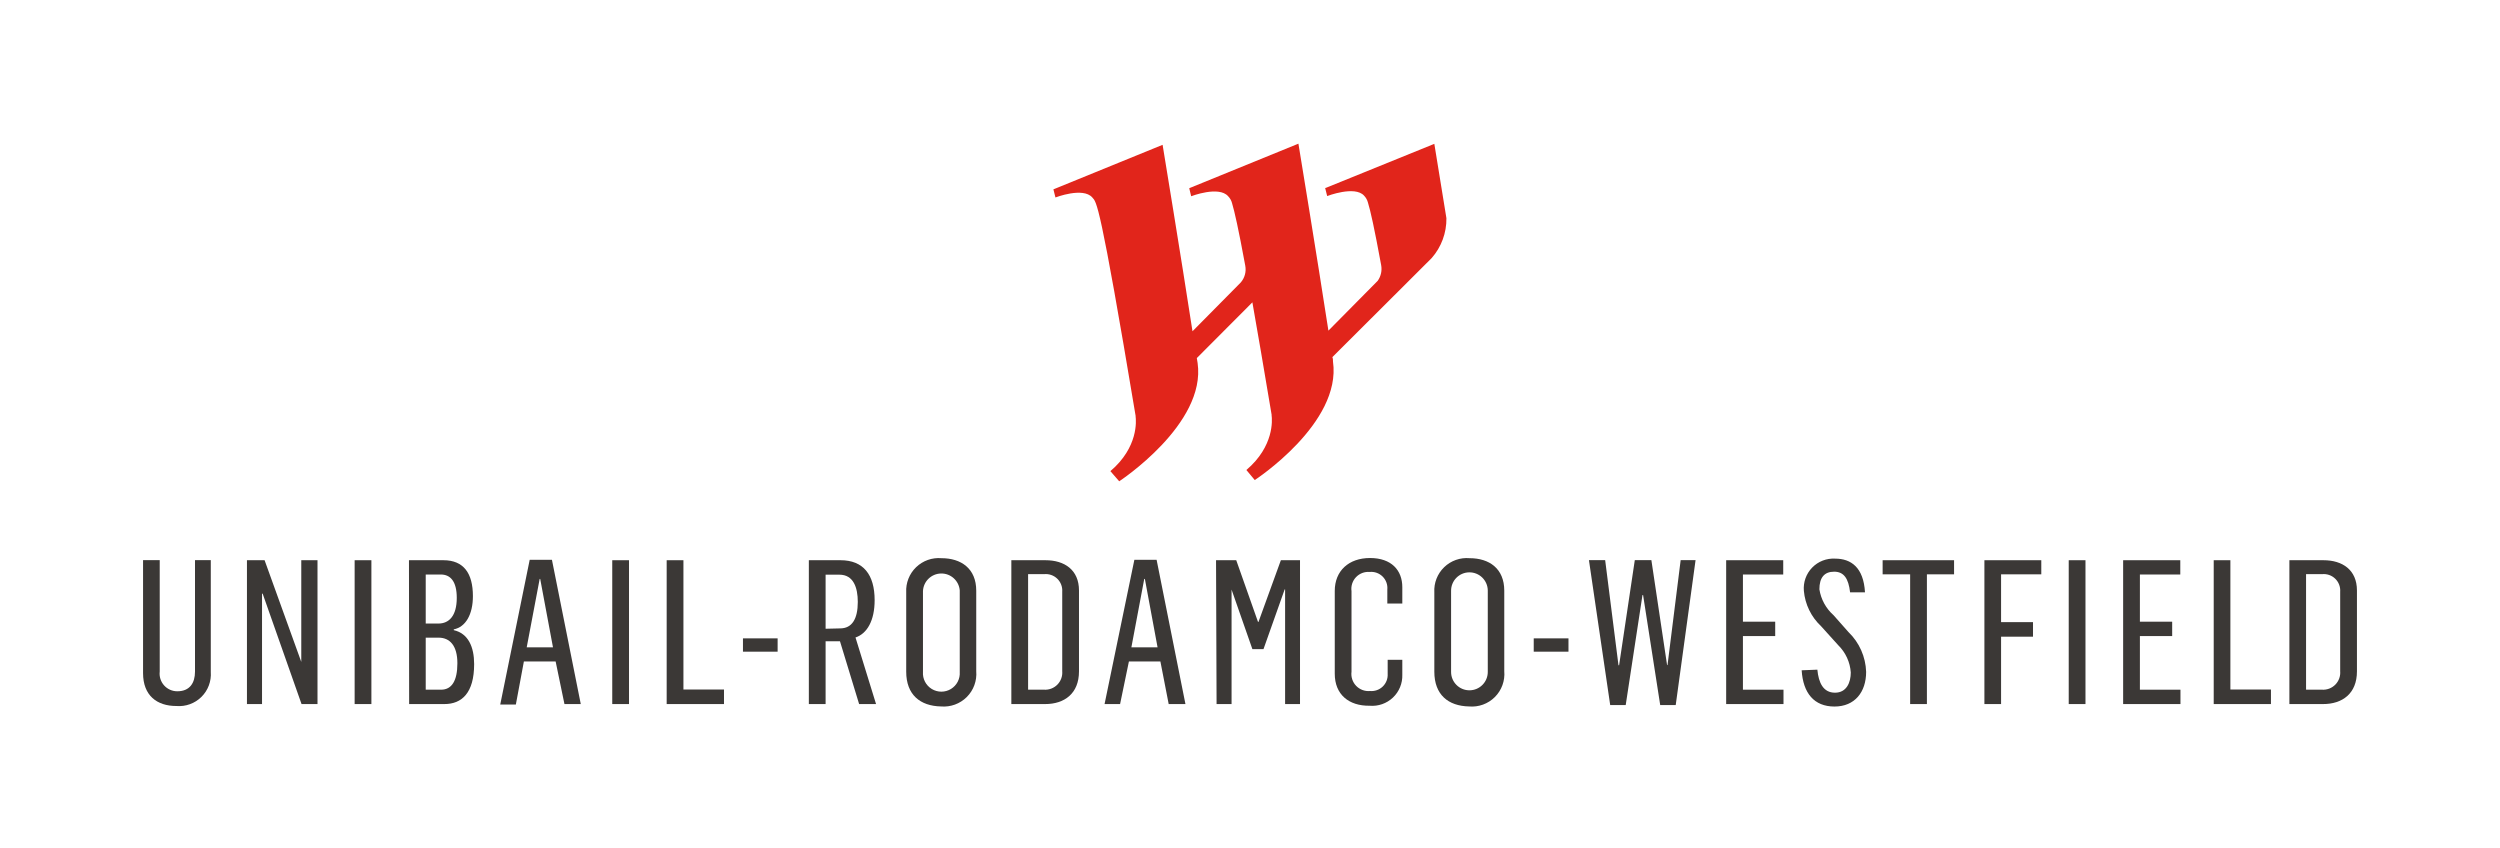
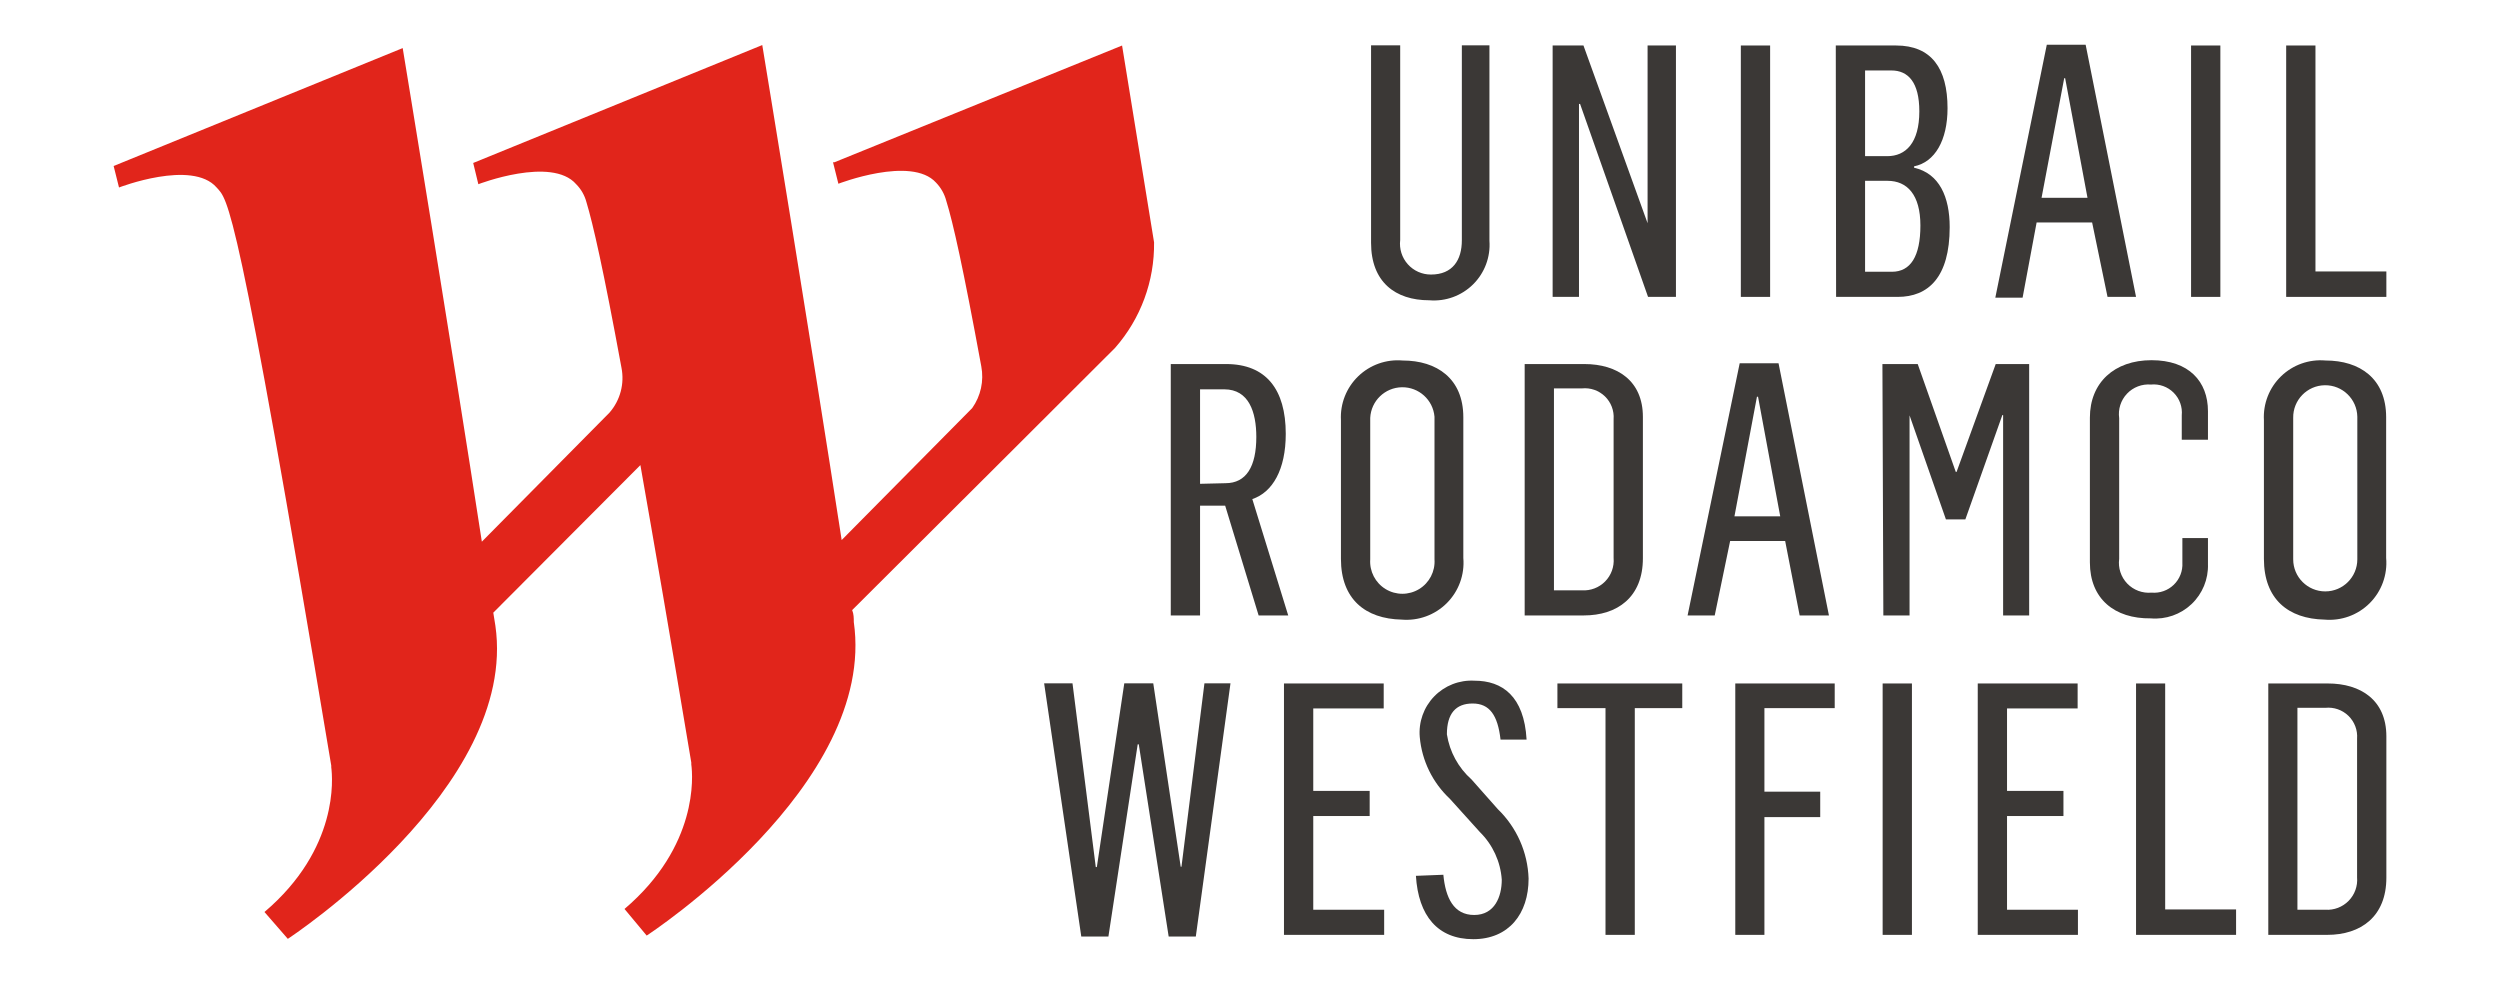
- <svg xmlns="http://www.w3.org/2000/svg" id="Calque_1" data-name="Calque 1" viewBox="0 0 283.46 96.13">
-   <defs>
-     <style>.cls-1{fill:#3b3836;}.cls-2{fill:#e1251b;}</style>
+ <svg xmlns="http://www.w3.org/2000/svg" id="Calque_1" data-name="Calque 1" viewBox="0 0 810.964 319.165" version="1.1" width="737.24" height="290.15">
+   <defs id="defs943">
+     <style id="style941">.cls-1{fill:#3b3836;}.cls-2{fill:#e1251b;}</style>
  </defs>
-   <path class="cls-1" d="M16.22,76.32V63.51h1.89V76.14a2,2,0,0,0,2,2.24c1.4,0,2-.94,2-2.22V63.51H23.9V76.19A3.61,3.61,0,0,1,20,80.05C17.79,80.05,16.22,78.86,16.22,76.32Z" />
-   <path class="cls-1" d="M28,63.52h2l4.16,11.53h0V63.52H36V79.83H34.19L29.78,67.31h-.07V79.83H28Z" />
-   <path class="cls-1" d="M40.21,63.52h1.9V79.83h-1.9Z" />
-   <path class="cls-1" d="M46.37,63.52h3.91c2.29,0,3.34,1.48,3.34,4.07,0,2.08-.82,3.5-2.17,3.77v.09c1.64.37,2.31,1.9,2.31,3.85,0,3.27-1.4,4.53-3.37,4.53h-4Zm3.34,7.18c1.19,0,2.08-.85,2.08-2.91,0-1.89-.73-2.65-1.81-2.65H48.27V70.7Zm.3,7.5c1.21,0,1.85-1,1.85-3S51,72.3,49.73,72.3H48.27v5.9Z" />
-   <path class="cls-1" d="M60.06,63.47h2.52l3.27,16.36H64L63,75H59.4l-.91,4.88H56.72ZM62.7,73.4l-1.45-7.76h-.06L59.72,73.4Z" />
-   <path class="cls-1" d="M69.42,63.52h1.9V79.83h-1.9Z" />
-   <path class="cls-1" d="M75.59,63.52h1.9V78.18h4.6v1.65h-6.5Z" />
-   <path class="cls-1" d="M84.24,72.38h3.93v1.51H84.24Z" />
-   <path class="cls-1" d="M91.71,63.52H95.3c2.59,0,3.87,1.64,3.87,4.53,0,2.31-.85,3.79-2.17,4.23l2.33,7.55H97.41l-2.17-7.12H93.61v7.12h-1.9Zm3.55,7.73c1.35,0,2-1.08,2-3,0-1.61-.48-3.09-2.08-3.09H93.61v6.13Z" />
-   <path class="cls-1" d="M102.75,76.16v-9a3.69,3.69,0,0,1,4-3.87c2.22,0,3.94,1.17,3.94,3.68v9.13a3.7,3.7,0,0,1-4,4C104.33,80.05,102.75,78.77,102.75,76.16Zm6.07,0V66.94a2.09,2.09,0,0,0-4.17.07v9.18a2.09,2.09,0,1,0,4.17,0Z" />
-   <path class="cls-1" d="M114.67,63.52h3.87c2.15,0,3.8,1.09,3.8,3.43v9.17c0,2.52-1.65,3.71-3.84,3.71h-3.83Zm3.71,14.68a1.94,1.94,0,0,0,2.06-2.1v-9a1.87,1.87,0,0,0-2.06-2h-1.81V78.2Z" />
-   <path class="cls-1" d="M128.62,63.47h2.52l3.27,16.36h-1.9L131.57,75H128L127,79.83h-1.76Zm2.63,9.93-1.44-7.76h-.07l-1.46,7.76Z" />
-   <path class="cls-1" d="M137.88,63.52h2.29l2.47,7h.05l2.54-7h2.17V79.83h-1.69v-13h-.05l-2.4,6.77H142l-2.36-6.75h0V79.83h-1.7Z" />
-   <path class="cls-1" d="M151.34,76.39V67c0-2.27,1.58-3.73,4-3.73S159,64.65,159,66.58v1.85h-1.7V66.85a1.83,1.83,0,0,0-2-2,1.92,1.92,0,0,0-2.06,2.18v9.13a1.94,1.94,0,0,0,2.1,2.19,1.84,1.84,0,0,0,2-1.94v-1.6H159v1.69a3.42,3.42,0,0,1-3.71,3.52C152.94,80.05,151.34,78.75,151.34,76.39Z" />
-   <path class="cls-1" d="M162.63,76.16v-9a3.68,3.68,0,0,1,4-3.87c2.22,0,3.93,1.17,3.93,3.68v9.13a3.69,3.69,0,0,1-4,4C164.21,80.05,162.63,78.77,162.63,76.16Zm6.06,0V66.94a2.08,2.08,0,0,0-4.16.07v9.18a2.08,2.08,0,1,0,4.16,0Z" />
-   <path class="cls-1" d="M173.9,72.38h3.94v1.51H173.9Z" />
-   <path class="cls-1" d="M180.16,63.51H182l1.51,11.92h.07l1.78-11.92h1.88l1.78,11.9h.05l1.49-11.9h1.69L190,79.94h-1.76L186.3,67.47h-.07l-1.9,12.47h-1.76Z" />
-   <path class="cls-1" d="M195.72,63.52h6.47v1.62h-4.57v5.35h3.66v1.63h-3.66V78.2h4.6v1.63h-6.5Z" />
-   <path class="cls-1" d="M204.28,76l1.78-.07c.14,1.49.67,2.61,2,2.61s1.79-1.19,1.79-2.29a4.8,4.8,0,0,0-1.42-3.09L206.48,71a6.24,6.24,0,0,1-1.95-4,3.37,3.37,0,0,1,3.55-3.66c1.8,0,3.22,1,3.38,3.82l-1.69,0c-.18-1.58-.71-2.34-1.81-2.34s-1.67.66-1.67,2a4.94,4.94,0,0,0,1.6,2.93l1.7,1.92a6.56,6.56,0,0,1,2,4.51c0,2.28-1.28,3.93-3.59,3.93S204.44,78.59,204.28,76Z" />
-   <path class="cls-1" d="M216.58,65.12h-3.12v-1.6h8.1v1.6h-3.08V79.83h-1.9Z" />
-   <path class="cls-1" d="M225,63.52h6.45v1.6h-4.56v5.42h3.62v1.65h-3.62v7.64H225Z" />
-   <path class="cls-1" d="M234.56,63.52h1.9V79.83h-1.9Z" />
-   <path class="cls-1" d="M240.73,63.52h6.48v1.62h-4.58v5.35h3.66v1.63h-3.66V78.2h4.6v1.63h-6.5Z" />
-   <path class="cls-1" d="M251,63.52h1.89V78.18h4.6v1.65H251Z" />
-   <path class="cls-1" d="M259.58,63.52h3.86c2.15,0,3.8,1.09,3.8,3.43v9.17c0,2.52-1.65,3.71-3.84,3.71h-3.82Zm3.7,14.68a1.94,1.94,0,0,0,2.06-2.1v-9a1.87,1.87,0,0,0-2.06-2h-1.81V78.2Z" />
-   <path class="cls-2" d="M164,24.74c-.76-4.7-1.37-8.43-1.37-8.43l-12.32,5-.06,0,.23.92s3.13-1.21,4.18-.05a1.77,1.77,0,0,1,.44.78c.29.93.72,2.85,1.5,7.09a2.34,2.34,0,0,1-.39,1.79l-.05.05-5.54,5.6c-.22-1.42-.15-1,0,0h0c-1.24-8.08-3.4-21.2-3.4-21.2l-12.38,5.05.22.91s3.14-1.21,4.19,0a1.71,1.71,0,0,1,.44.77c.28.93.72,2.85,1.5,7.09a2.26,2.26,0,0,1-.51,1.92l-5.47,5.53c-1.24-8.08-3.39-21.14-3.39-21.14l-12.38,5.05.23.92s3.13-1.21,4.18,0c.49.55.83.31,4.91,24.76v.07c.06.46.33,3.49-2.86,6.2l1,1.15s9.88-6.47,8.89-13.41l-.09-.56L142,34.28c.57,3.24,1.29,7.4,2.18,12.74h0v.08c.07.5.3,3.5-2.86,6.19l.95,1.14S152.14,48,151.14,41c0-.16,0-.34-.07-.51h0l6.35-6.33,4.91-4.9A6.71,6.71,0,0,0,164,24.74Z" />
+   <g id="g977" transform="translate(36.86199,14.50747)">
+     <g id="g947" transform="translate(-643.3699,-44.9065)">
+       <g id="g919" transform="translate(988.505,-206.9496)">
+         <path class="cls-1" d="m 62.755,316.106 v -64.05 h 9.45 v 63.15 a 10,10 0 0 0 10,11.2 c 7,0 10,-4.7 10,-11.1 V 252.056 H 101.155 v 63.4 a 18.05,18.05 0 0 1 -19.5,19.3 c -11.05,0 -18.9,-5.95 -18.9,-18.65 z" id="path947" style="stroke-width:5" />
+         <path class="cls-1" d="m 121.655,252.106 h 10 l 20.8,57.65 v 0 -57.65 h 9.2 v 81.55 h -9.05 l -22.05,-62.6 h -0.35 v 62.6 h -8.55 z" id="path949" style="stroke-width:5" />
+         <path class="cls-1" d="m 182.705,252.106 h 9.5 v 81.55 h -9.5 z" id="path951" style="stroke-width:5" />
+         <path class="cls-1" d="m 213.505,252.106 h 19.55 c 11.45,0 16.7,7.4 16.7,20.35 0,10.4 -4.1,17.5 -10.85,18.85 v 0.45 c 8.2,1.85 11.55,9.5 11.55,19.25 0,16.35 -7,22.65 -16.85,22.65 h -20 z m 16.7,35.9 c 5.95,0 10.4,-4.25 10.4,-14.55 0,-9.45 -3.65,-13.25 -9.05,-13.25 h -8.55 v 27.8 z m 1.5,37.5 c 6.05,0 9.25,-5 9.25,-15 0,-10 -4.3,-14.5 -10.65,-14.5 h -7.3 v 29.5 z" id="path953" style="stroke-width:5" />
+         <path class="cls-1" d="m 281.955,251.856 h 12.6 l 16.35,81.8 h -9.25 l -5,-24.15 h -18 l -4.55,24.4 h -8.85 z m 13.2,49.65 -7.25,-38.8 h -0.3 l -7.35,38.8 z" id="path955" style="stroke-width:5" />
+         <path class="cls-1" d="m 328.755,252.106 h 9.5 v 81.55 h -9.5 z" id="path957" style="stroke-width:5" />
+         <path class="cls-1" d="m 359.605,252.106 h 9.5 v 73.3 h 23 v 8.25 h -32.5 z" id="path959" style="stroke-width:5" />
+       </g>
+       <g id="g910" transform="translate(546.0836,-103.615)">
+         <path class="cls-1" d="m 440.205,252.106 h 17.95 c 12.95,0 19.35,8.2 19.35,22.65 0,11.55 -4.25,18.95 -10.85,21.15 l 11.65,37.75 h -9.6 l -10.85,-35.6 h -8.15 v 35.6 h -9.5 z m 17.75,38.65 c 6.75,0 10,-5.4 10,-15 0,-8.05 -2.4,-15.45 -10.4,-15.45 h -7.85 v 30.65 z" id="path963" style="stroke-width:5" />
+         <path class="cls-1" d="m 495.405,315.306 v -45 a 18.45,18.45 0 0 1 20,-19.35 c 11.1,0 19.7,5.85 19.7,18.4 v 45.65 a 18.5,18.5 0 0 1 -20,20 c -11.8,-0.25 -19.7,-6.65 -19.7,-19.7 z m 30.35,0 v -46.1 a 10.45,10.45 0 0 0 -20.85,0.35 v 45.9 a 10.45,10.45 0 1 0 20.85,0 z" id="path965" style="stroke-width:5" />
+         <path class="cls-1" d="m 555.005,252.106 h 19.35 c 10.75,0 19,5.45 19,17.15 v 45.85 c 0,12.6 -8.25,18.55 -19.2,18.55 h -19.15 z m 18.55,73.4 a 9.7,9.7 0 0 0 10.3,-10.5 v -45 a 9.35,9.35 0 0 0 -10.3,-10 h -9.05 v 65.5 z" id="path967" style="stroke-width:5" />
+         <path class="cls-1" d="m 624.755,251.856 h 12.6 l 16.35,81.8 h -9.5 l -4.7,-24.15 h -17.85 l -5,24.15 h -8.8 z m 13.15,49.65 -7.2,-38.8 h -0.35 l -7.3,38.8 z" id="path969" style="stroke-width:5" />
+         <path class="cls-1" d="m 671.055,252.106 h 11.45 l 12.35,35 h 0.25 l 12.7,-35 h 10.85 v 81.55 h -8.45 v -65 h -0.25 l -12,33.85 h -6.3 l -11.8,-33.75 v 0 64.9 h -8.5 z" id="path971" style="stroke-width:5" />
+         <path class="cls-1" d="m 738.355,316.456 v -46.95 c 0,-11.35 7.9,-18.65 20,-18.65 12.1,0 18.3,6.9 18.3,16.55 v 9.25 h -8.5 v -7.9 a 9.15,9.15 0 0 0 -10,-10 9.6,9.6 0 0 0 -10.3,10.9 v 45.65 a 9.7,9.7 0 0 0 10.5,10.95 9.2,9.2 0 0 0 10,-9.7 v -8 h 8.3 v 8.45 a 17.1,17.1 0 0 1 -18.55,17.6 c -11.75,0.15 -19.75,-6.35 -19.75,-18.15 z" id="path973" style="stroke-width:5" />
+         <path class="cls-1" d="m 794.805,315.306 v -45 a 18.4,18.4 0 0 1 20,-19.35 c 11.1,0 19.65,5.85 19.65,18.4 v 45.65 a 18.45,18.45 0 0 1 -20,20 c -11.75,-0.25 -19.65,-6.65 -19.65,-19.7 z m 30.3,0 v -46.1 a 10.401,10.401 0 0 0 -20.8,0.35 v 45.9 a 10.4,10.4 0 1 0 20.8,0 z" id="path975" style="stroke-width:5" />
+       </g>
+       <g id="g901" transform="translate(62.755)">
+         <path class="cls-1" d="m 882.455,252.056 h 9.2 l 7.55,59.6 h 0.35 l 8.9,-59.6 h 9.4 l 8.9,59.5 h 0.25 l 7.45,-59.5 h 8.45 l -11.25,82.15 h -8.8 l -9.7,-62.35 h -0.35 l -9.5,62.35 h -8.8 z" id="path979" style="stroke-width:5" />
+         <path class="cls-1" d="m 960.255,252.106 h 32.35 v 8.1 h -22.85 v 26.75 h 18.3 v 8.15 h -18.3 v 30.4 h 23 v 8.15 h -32.5 z" id="path981" style="stroke-width:5" />
+         <path class="cls-1" d="m 1003.055,314.506 8.9,-0.35 c 0.7,7.45 3.35,13.05 10,13.05 6.65,0 8.95,-5.95 8.95,-11.45 a 24,24 0 0 0 -7.1,-15.45 l -9.75,-10.8 a 31.2,31.2 0 0 1 -9.75,-20 16.85,16.85 0 0 1 17.75,-18.3 c 9,0 16.1,5 16.9,19.1 h -8.45 c -0.9,-7.9 -3.55,-11.7 -9.05,-11.7 -5.5,0 -8.35,3.3 -8.35,10 a 24.7,24.7 0 0 0 8,14.65 l 8.5,9.6 a 32.8,32.8 0 0 1 10,22.55 c 0,11.4 -6.4,19.65 -17.95,19.65 -11.55,0 -17.8,-7.6 -18.6,-20.55 z" id="path983" style="stroke-width:5" />
+         <path class="cls-1" d="m 1064.555,260.106 h -15.6 v -8 h 40.5 v 8 h -15.4 v 73.55 h -9.5 z" id="path985" style="stroke-width:5" />
+         <path class="cls-1" d="m 1106.655,252.106 h 32.25 v 8 h -22.8 v 27.1 h 18.1 v 8.25 h -18.1 v 38.2 h -9.45 z" id="path987" style="stroke-width:5" />
+         <path class="cls-1" d="m 1154.455,252.106 h 9.5 v 81.55 h -9.5 z" id="path989" style="stroke-width:5" />
+         <path class="cls-1" d="m 1185.305,252.106 h 32.4 v 8.1 h -22.9 v 26.75 h 18.3 v 8.15 h -18.3 v 30.4 h 23 v 8.15 h -32.5 z" id="path991" style="stroke-width:5" />
+         <path class="cls-1" d="m 1236.655,252.106 h 9.45 v 73.3 h 23 v 8.25 h -32.45 z" id="path993" style="stroke-width:5" />
+         <path class="cls-1" d="m 1279.555,252.106 h 19.3 c 10.75,0 19,5.45 19,17.15 v 45.85 c 0,12.6 -8.25,18.55 -19.2,18.55 h -19.1 z m 18.5,73.4 a 9.7,9.7 0 0 0 10.3,-10.5 v -45 a 9.35,9.35 0 0 0 -10.3,-10 h -9.05 v 65.5 z" id="path995" style="stroke-width:5" />
+       </g>
+     </g>
+     <path class="cls-2" d="M 337.5,64.108 C 331.743,28.51 327.123,0.259 327.123,0.259 L 233.811,38.129 h -0.454 l 1.742,6.968 c 0,0 23.707,-9.165 31.66,-0.379 a 13.406,13.406 0 0 1 3.333,5.908 c 2.196,7.044 5.453,21.586 11.361,53.7 a 17.723,17.723 0 0 1 -2.954,13.558 l -0.379,0.379 -41.96,42.415 c -1.666,-10.755 -1.136,-7.574 0,0 v 0 C 226.767,99.479 210.407,0.107 210.407,0.107 l -93.767,38.249 1.666,6.892 c 0,0 23.783,-9.165 31.735,0 a 12.952,12.952 0 0 1 3.333,5.832 c 2.121,7.044 5.453,21.586 11.361,53.7 a 17.117,17.117 0 0 1 -3.863,14.542 l -41.43,41.885 C 110.051,100.009 93.767,1.092 93.767,1.092 L 0,39.341 1.742,46.309 c 0,0 23.707,-9.165 31.66,0 3.711,4.166 6.286,2.348 37.189,187.534 v 0.53 c 0.454,3.484 2.499,26.433 -21.662,46.959 l 7.574,8.71 c 0,0 74.832,-49.004 67.333,-101.568 l -0.682,-4.241 47.717,-47.868 c 4.317,24.54 9.771,56.048 16.511,96.493 v 0 0.606 c 0.53,3.787 2.272,26.509 -21.662,46.883 l 7.195,8.634 c 0,0 74.756,-48.701 67.182,-101.72 0,-1.212 0,-2.575 -0.53,-3.863 v 0 l 48.095,-47.944 37.189,-37.113 a 50.822,50.822 0 0 0 12.649,-34.235 z" id="path997" style="stroke-width:7.574" />
+   </g>
</svg>
